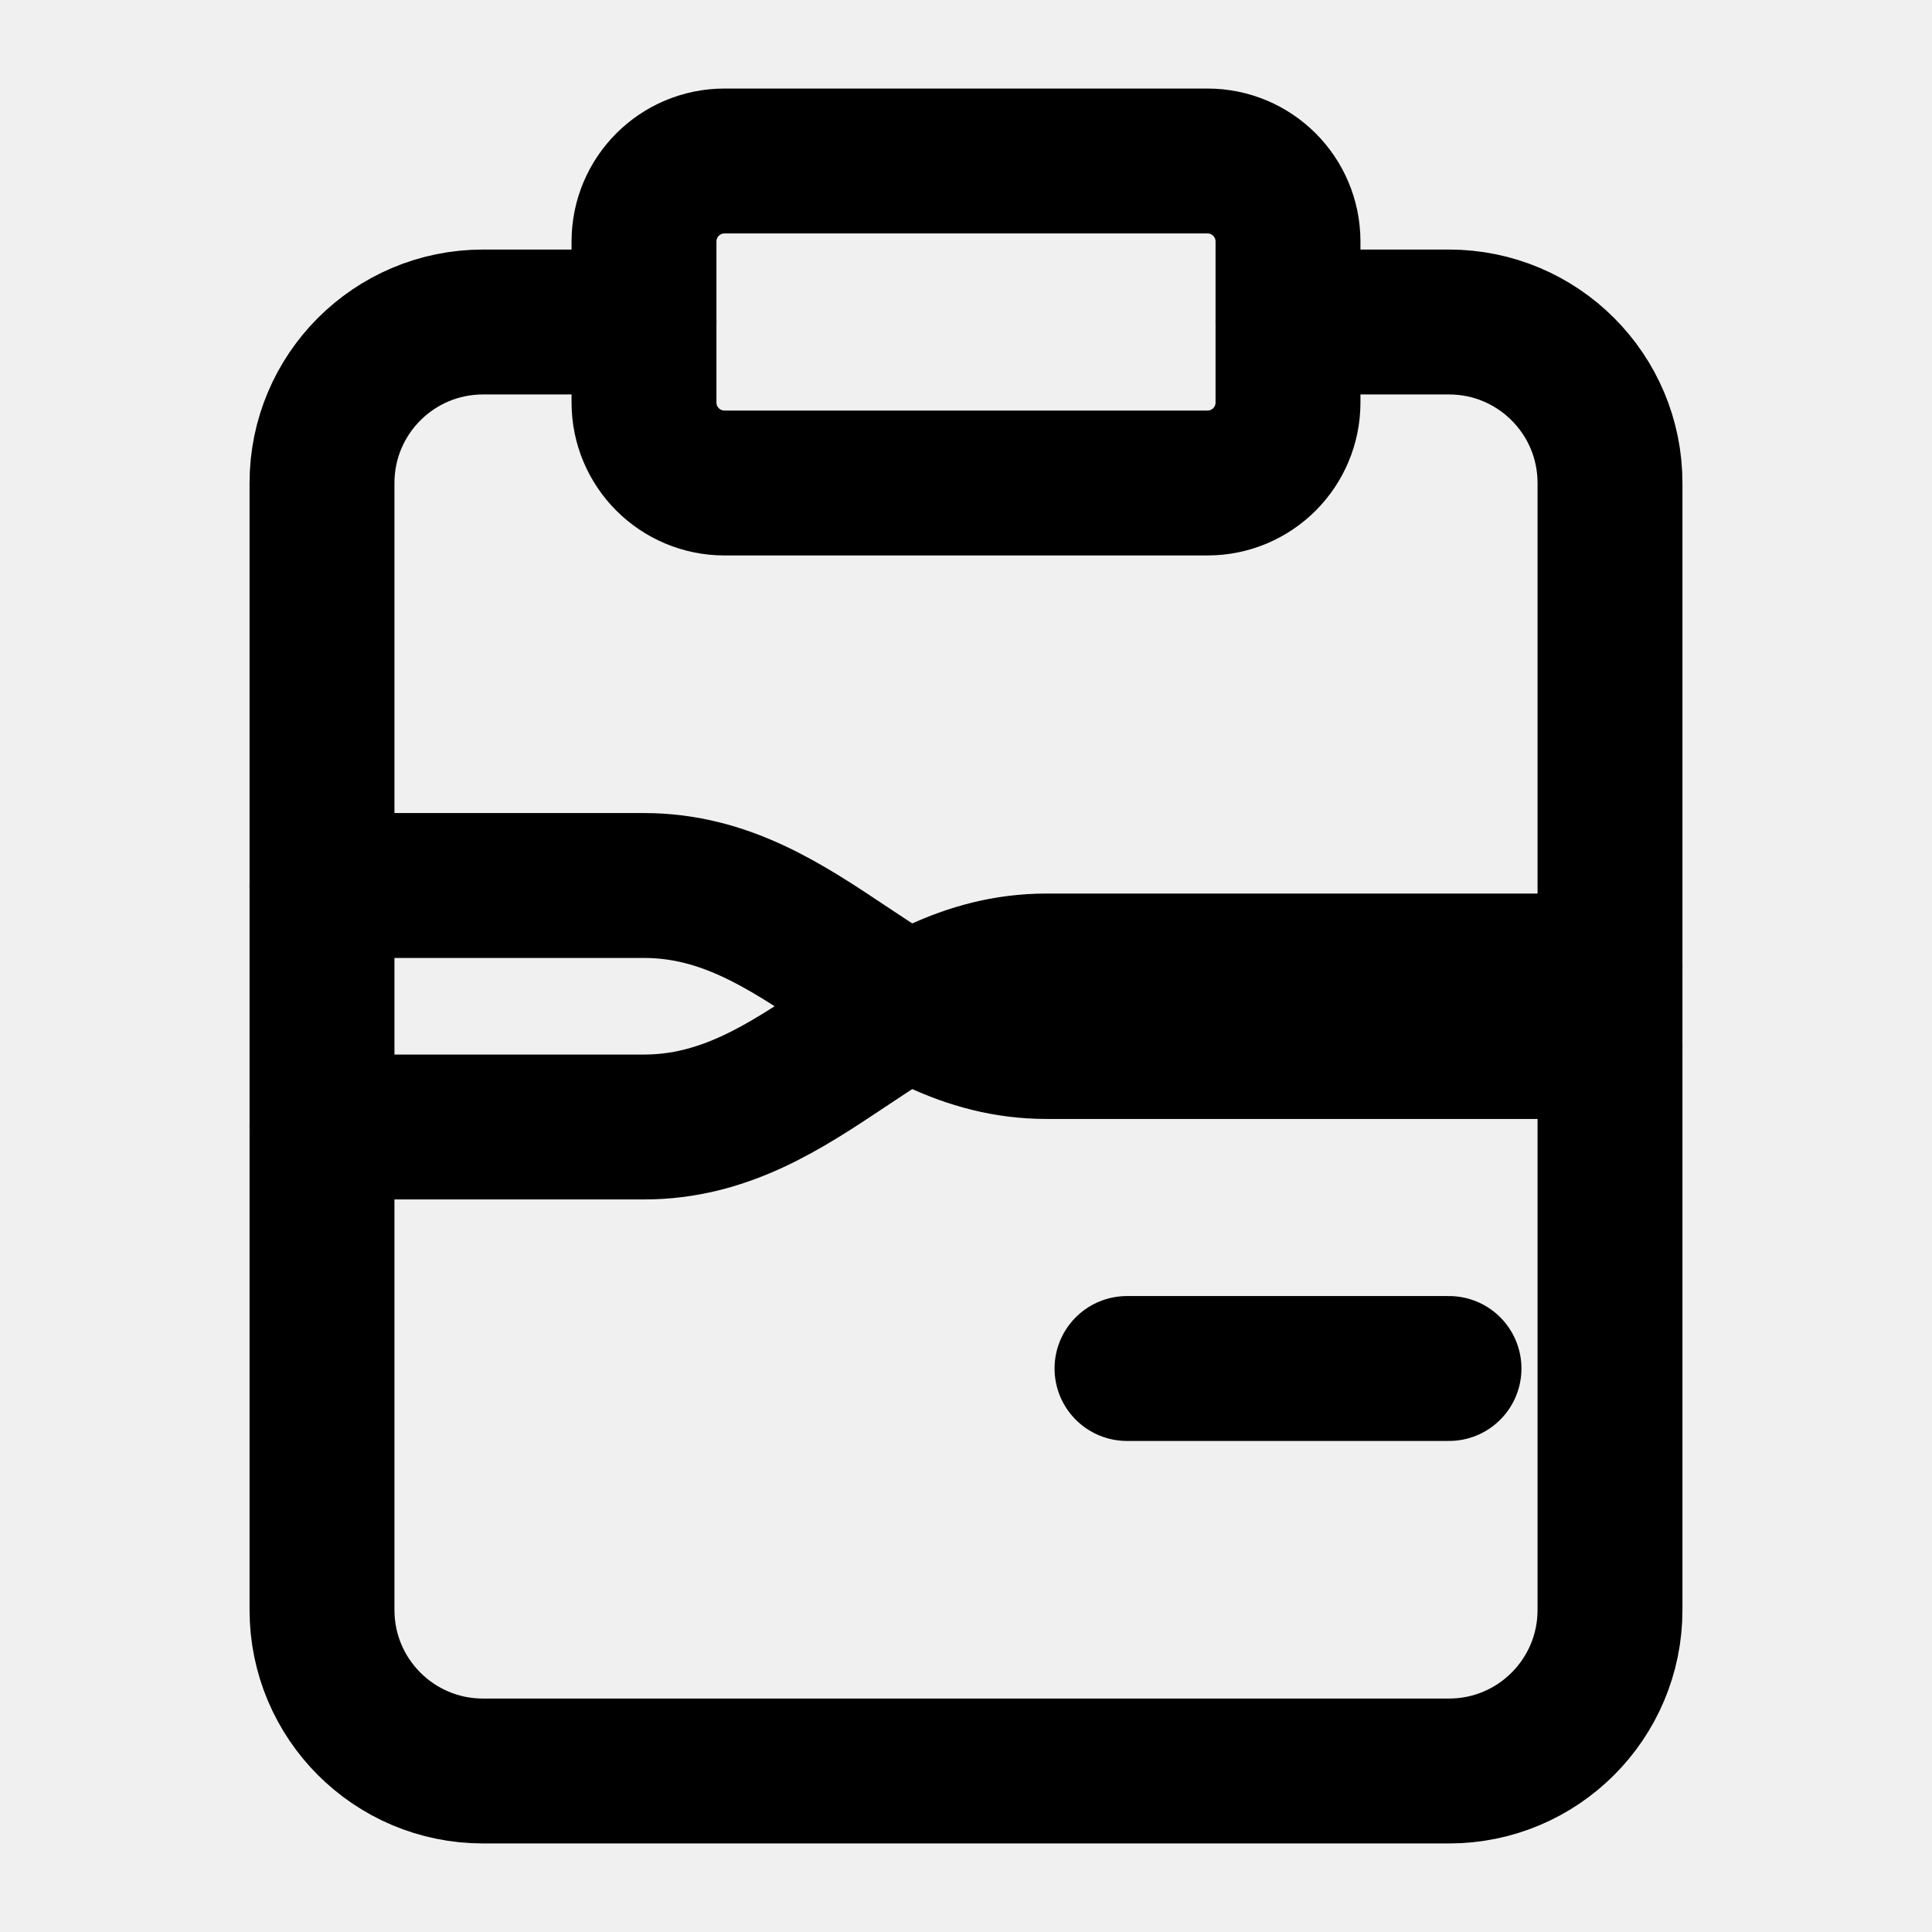
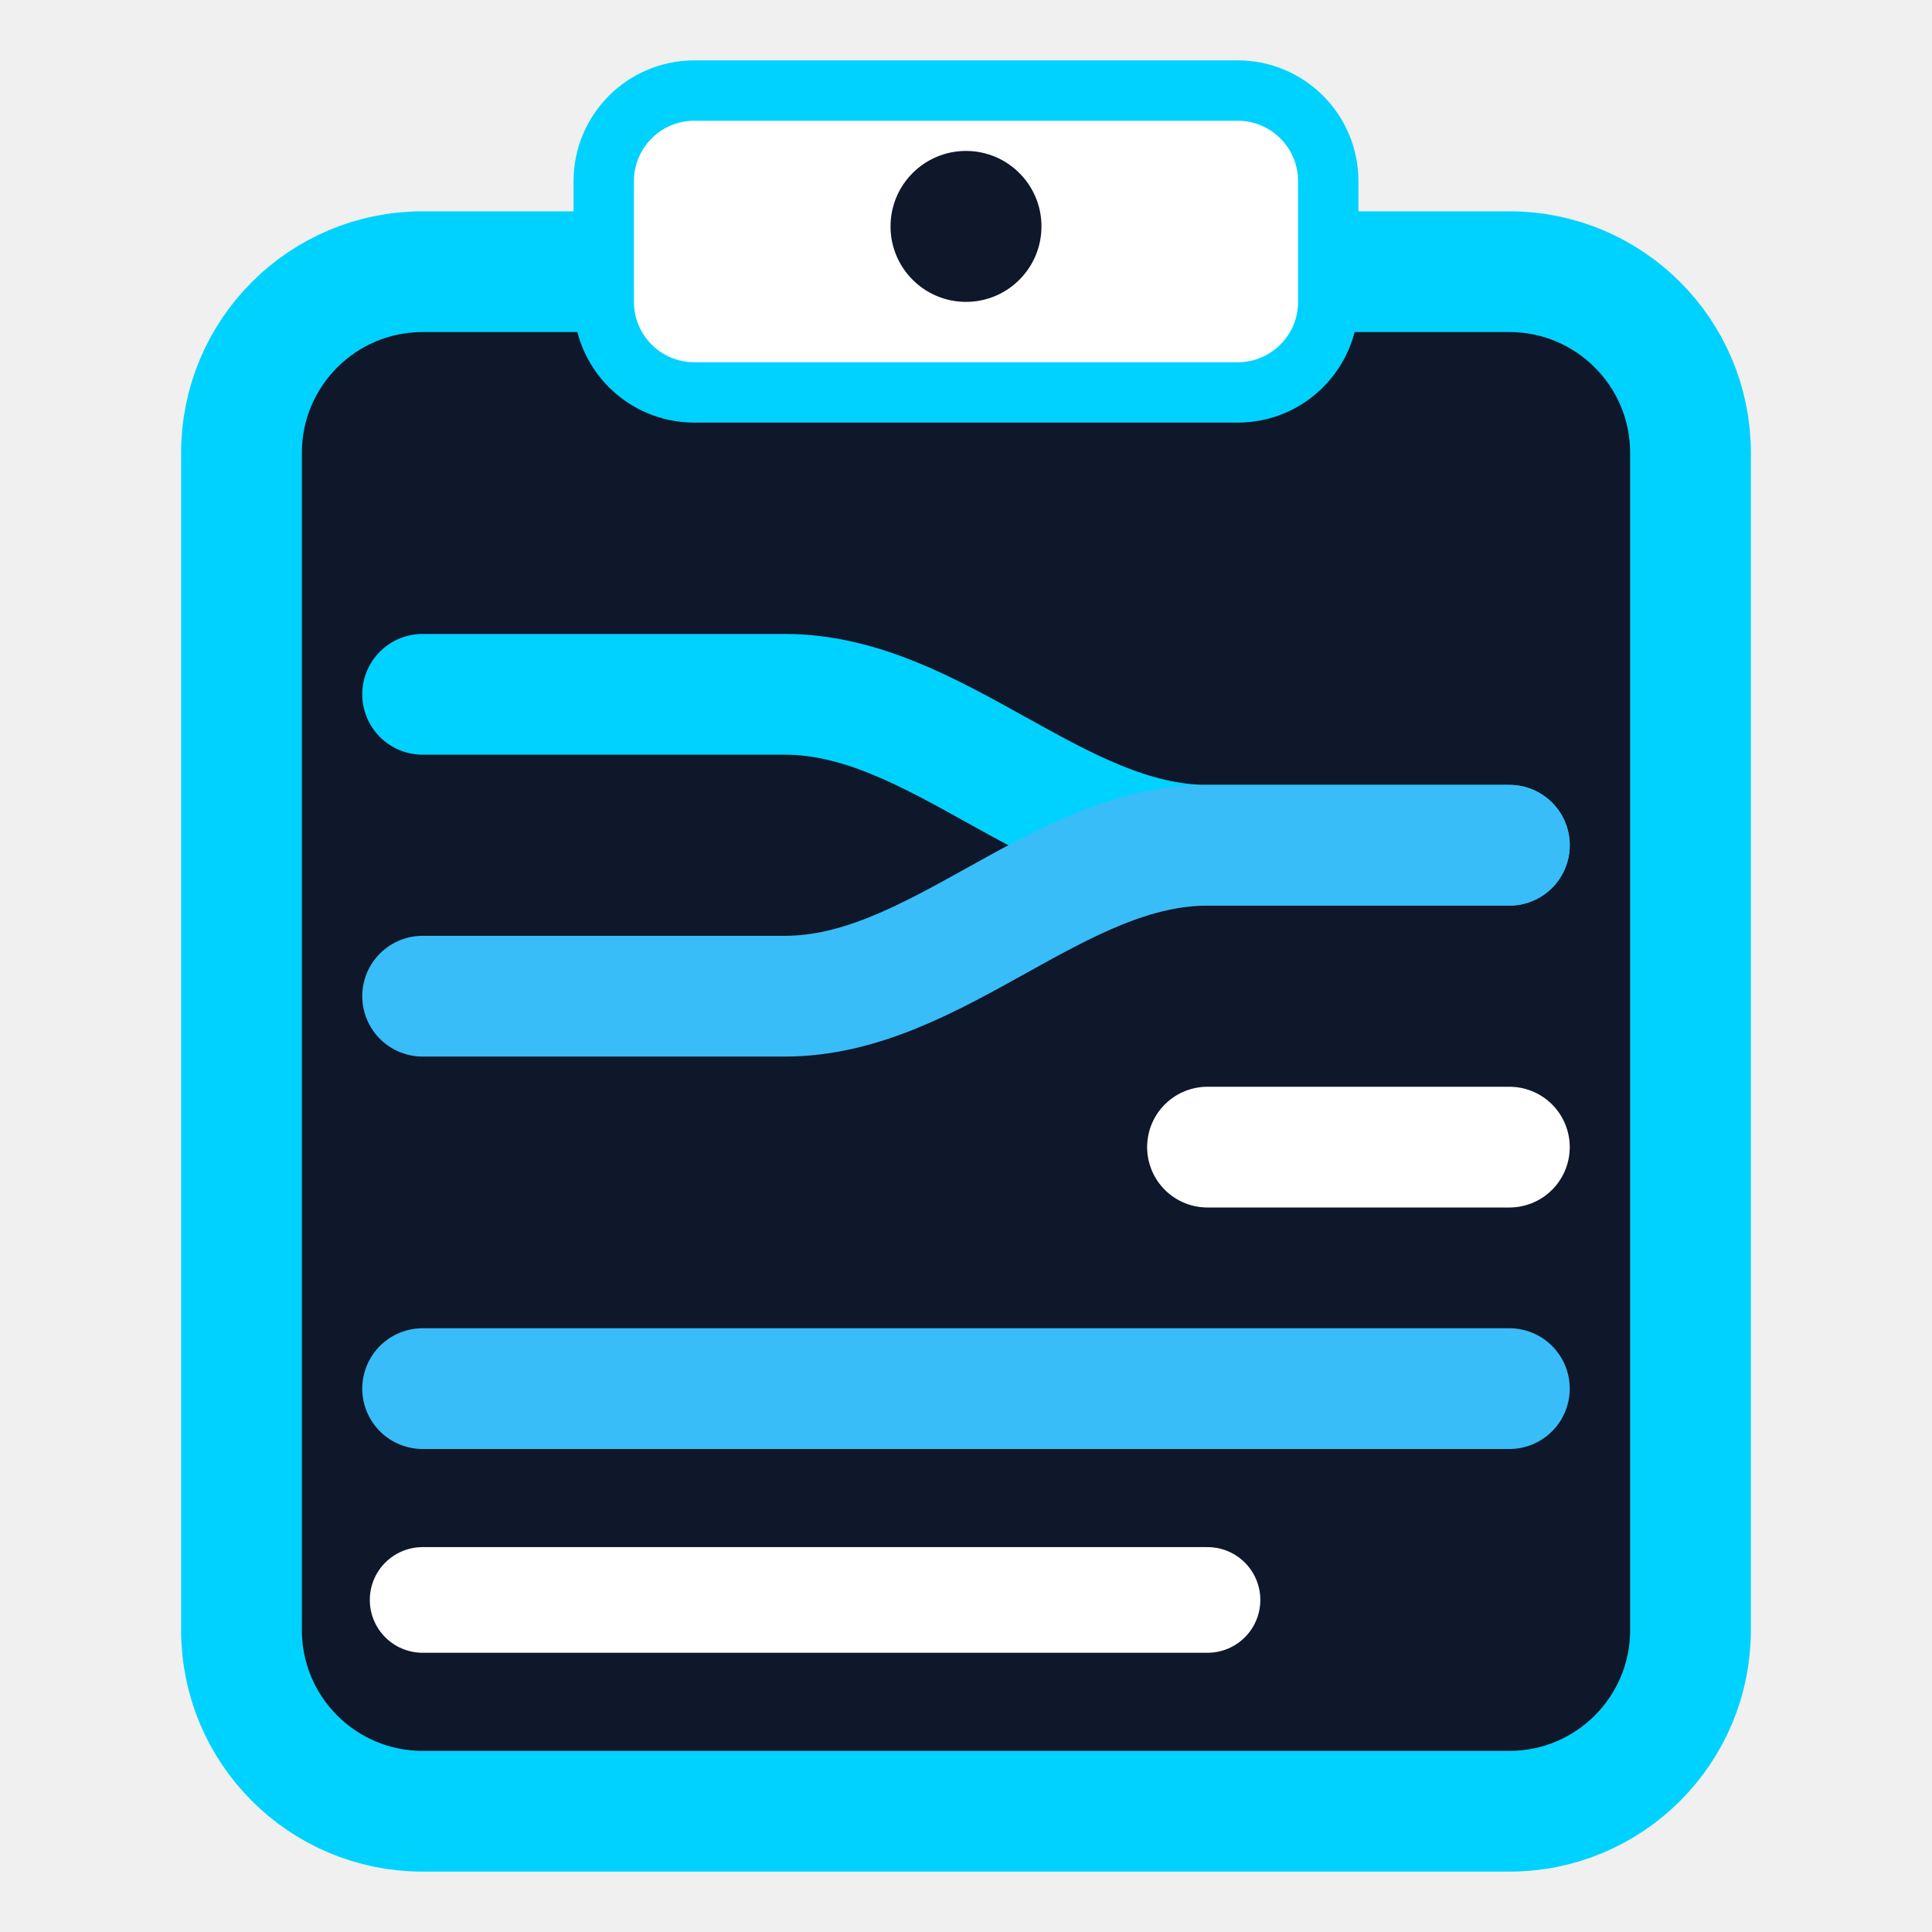
- <svg xmlns="http://www.w3.org/2000/svg" viewBox="0 0 24 24" width="24" height="24" fill="none" stroke="currentColor" stroke-width="1.8" stroke-linecap="round" stroke-linejoin="round">
-   <path d="M8 4H6a2 2 0 0 0-2 2v14a2 2 0 0 0 2 2h12a2 2 0 0 0 2-2V6a2 2 0 0 0-2-2h-2" />
-   <rect x="8" y="2" width="8" height="4" rx="1" ry="1" />
-   <path d="M4 11h4c2 0 3 2 5 2h7" />
-   <path d="M4 14h4c2 0 3-2 5-2h7" />
-   <line x1="14" y1="17" x2="18" y2="17" />
+ <svg xmlns="http://www.w3.org/2000/svg" viewBox="0 0 64 64" width="64" height="64" fill="none">
+   <rect x="8" y="9" width="48" height="51" rx="6" fill="#0F172A" stroke="#00D2FF" stroke-width="4" />
+   <rect x="20" y="3" width="24" height="10" rx="3" fill="#FFFFFF" stroke="#00D2FF" stroke-width="2" />
+   <circle cx="32" cy="7.5" r="2.5" fill="#0F172A" />
+   <path d="M14 23h12c5 0 9 5 14 5h10" stroke="#00D2FF" stroke-width="4" stroke-linecap="round" />
+   <path d="M14 33h12c5 0 9-5 14-5h10" stroke="#38BDF8" stroke-width="4" stroke-linecap="round" />
+   <line x1="40" y1="38" x2="50" y2="38" stroke="#FFFFFF" stroke-width="4" stroke-linecap="round" />
+   <line x1="14" y1="46" x2="50" y2="46" stroke="#38BDF8" stroke-width="4" stroke-linecap="round" />
+   <line x1="14" y1="53" x2="40" y2="53" stroke="#FFFFFF" stroke-width="3.5" stroke-linecap="round" />
</svg>
